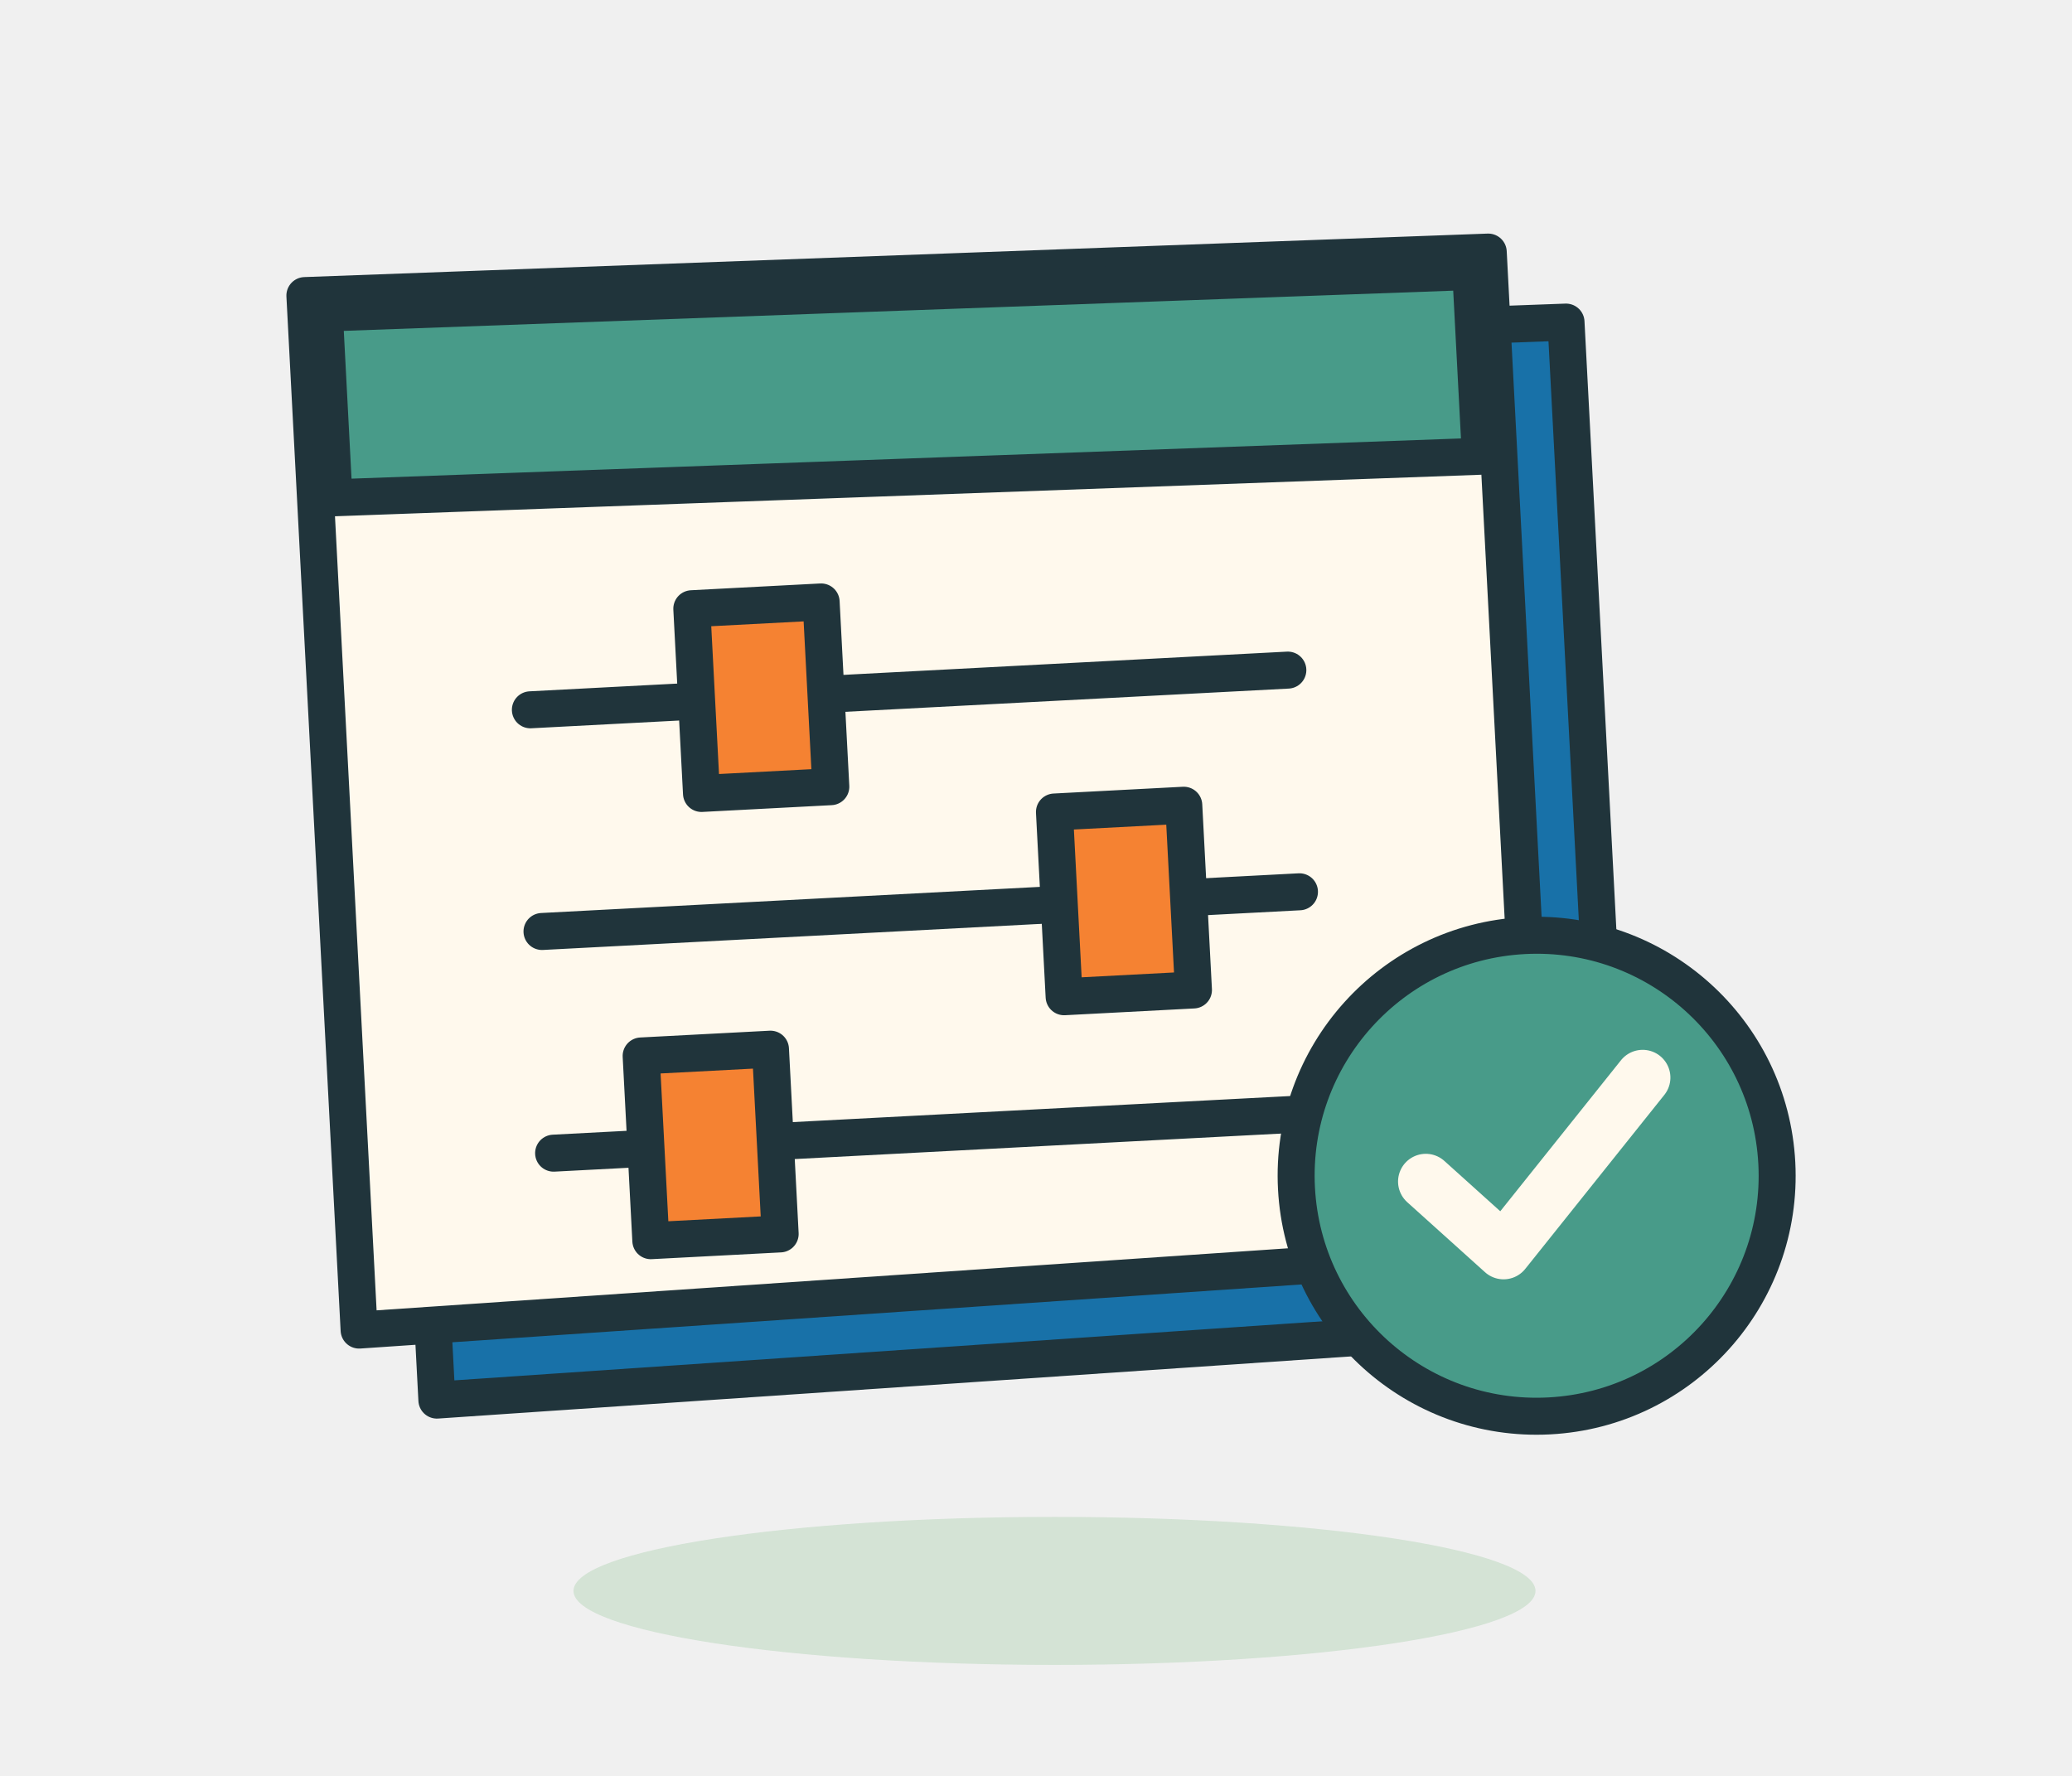
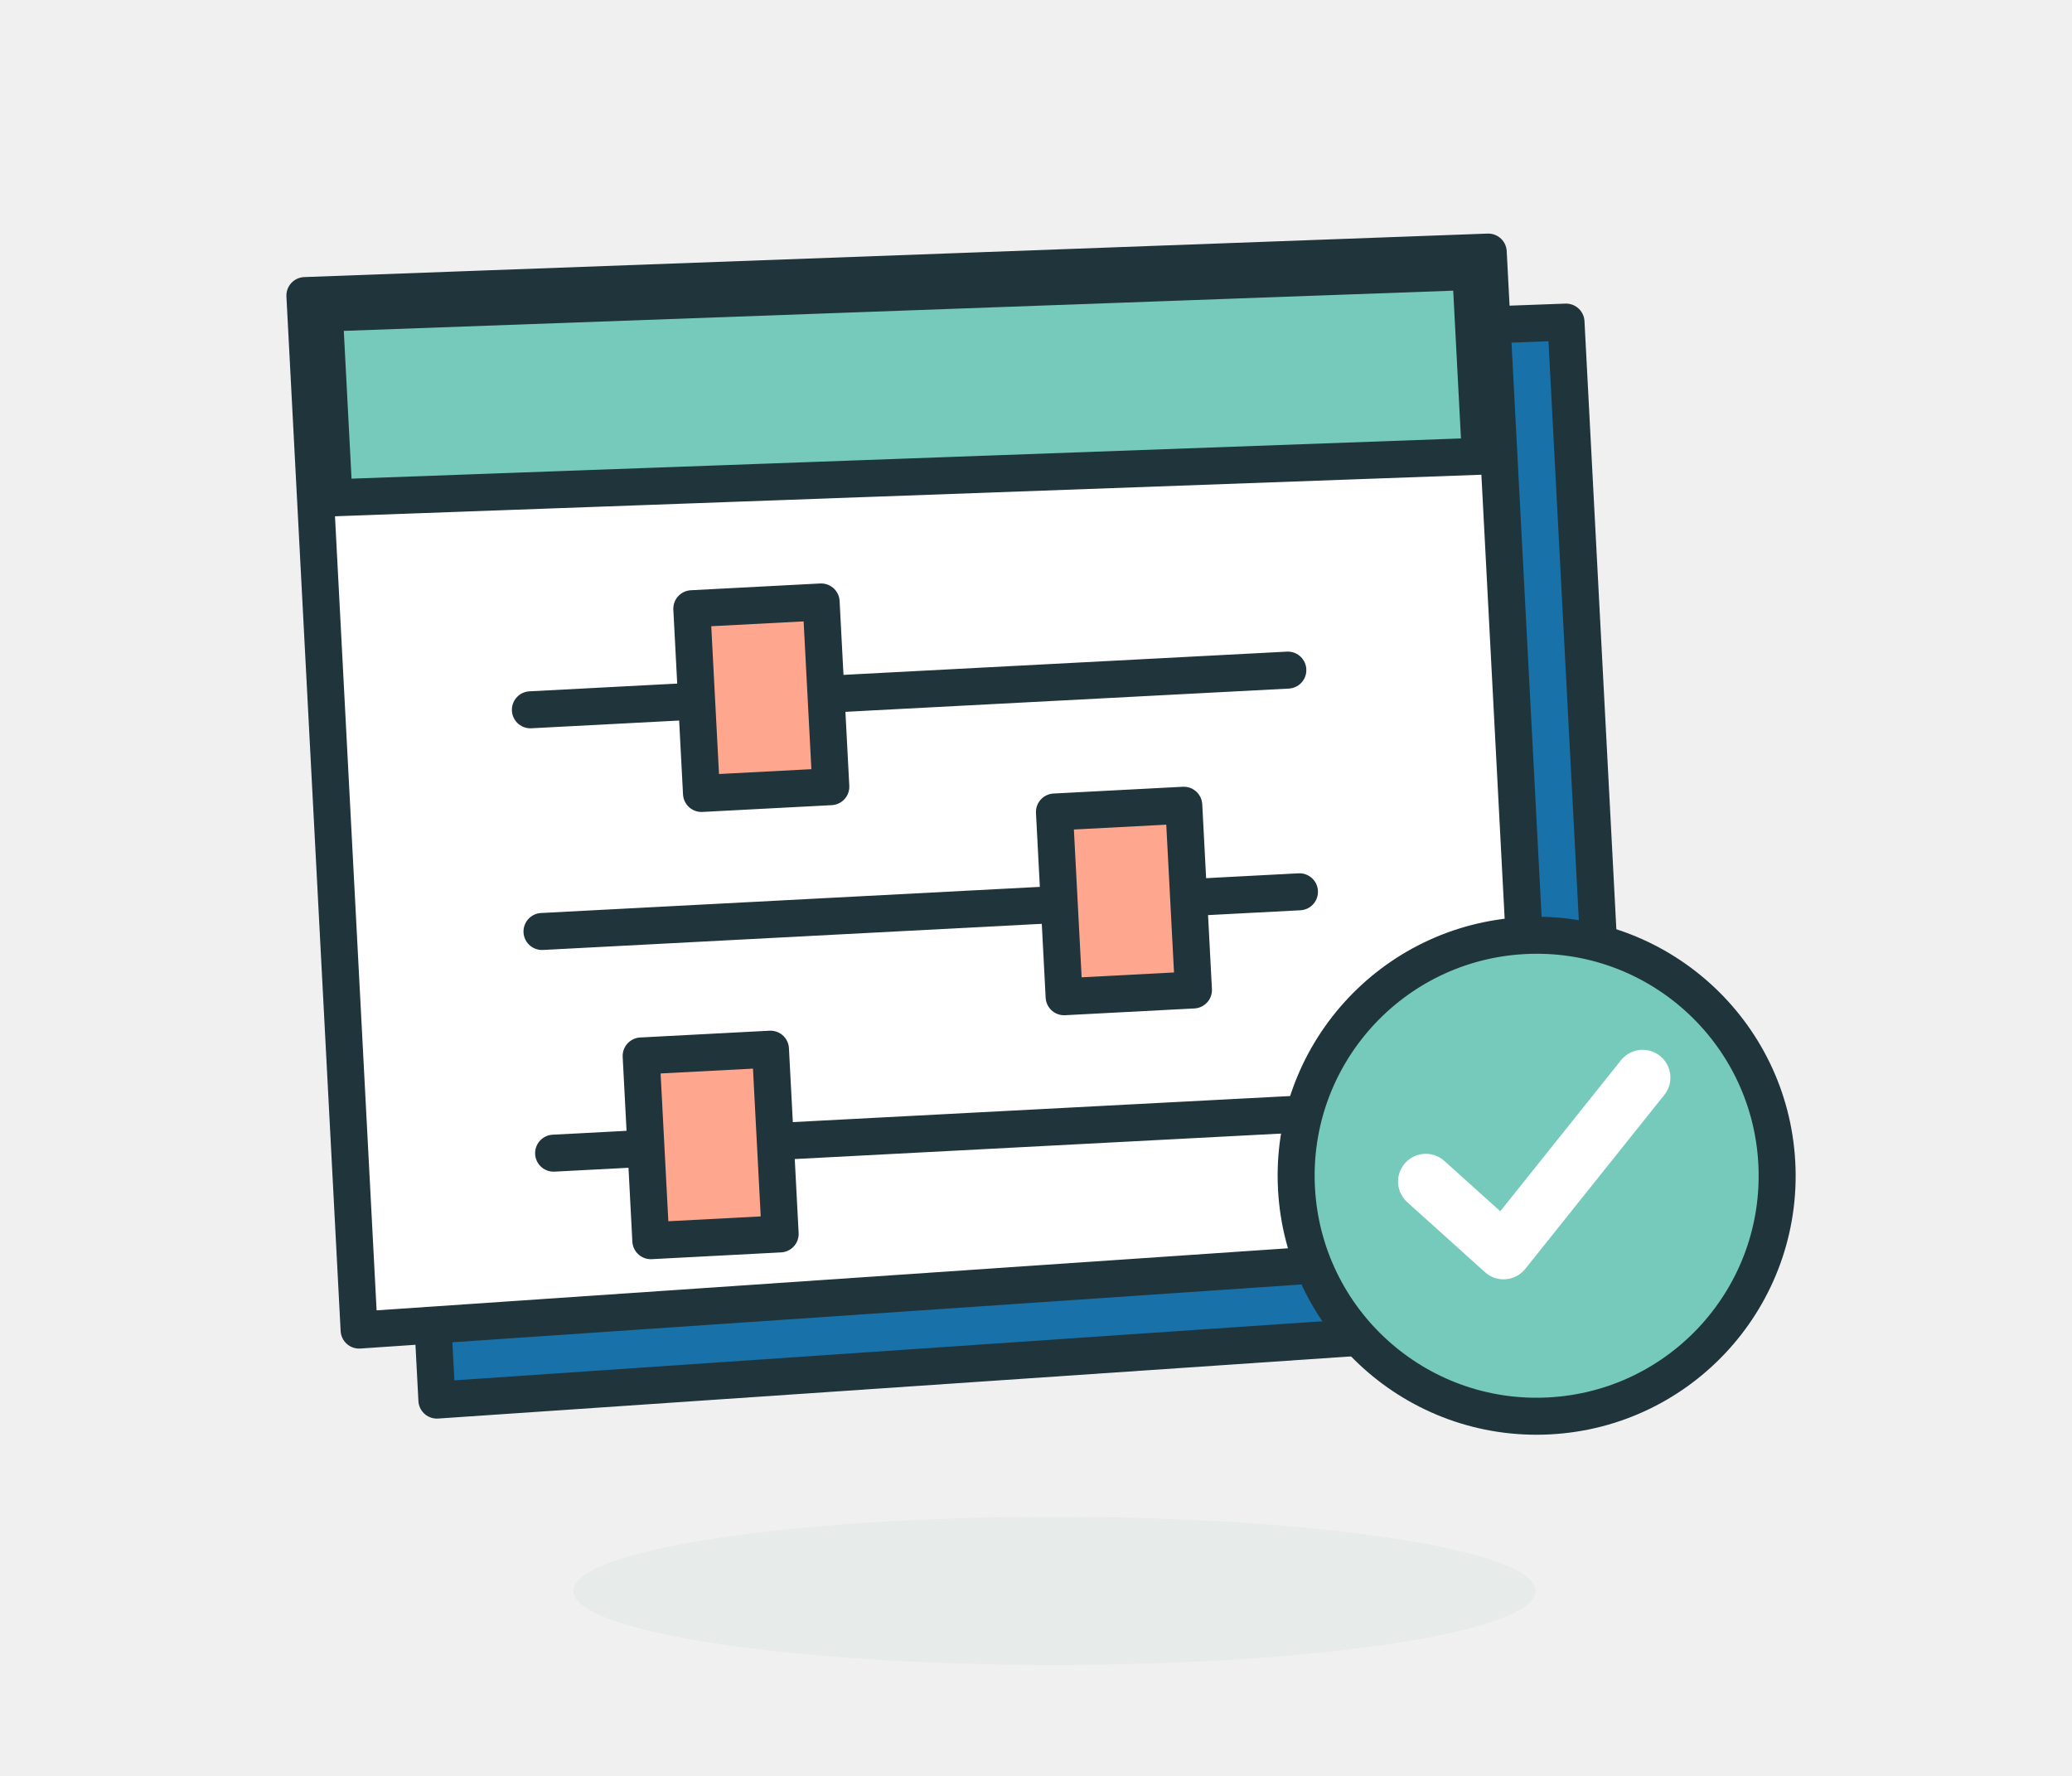
<svg xmlns="http://www.w3.org/2000/svg" viewBox="0 0 112 96" width="112" height="96">
-   <ellipse cx="57" cy="86" rx="26" ry="4" fill="#C7DDC9" opacity=".7" />
+   <ellipse cx="57" cy="86" rx="26" ry="4" fill="#E2E8E6" opacity=".7" />
  <g fill="none" stroke="#20343B" stroke-width="2" stroke-linecap="round" stroke-linejoin="round">
    <g transform="rotate(-3 55 44)">
      <path d="m22 18 64 1 0 54-64 1Z" fill="#1871A8" />
-       <path d="m18 14 64 1 0 54-64 1Z" fill="#FFF9ED" />
-       <path d="m19 15 62 1 0 10-62-1Z" fill="#489B89" />
+       <path d="m18 14 64 1 0 54-64 1Z" fill="#FFFFFF" />
+       <path d="m19 15 62 1 0 10-62-1Z" fill="#76CABB" />
      <path d="m29 37 41 0m-41 12 41 0m-41 12 41 0" fill="none" />
-       <path d="m38 32 7 0 0 10-7 0Zm19 12 7 0 0 10-7 0Zm-23 12 7 0 0 10-7 0Z" fill="#F58232" />
-       <circle cx="82" cy="65" r="13" fill="#489B89" />
-       <path d="m76 65 4 4 8-9" fill="none" stroke="#FFF9ED" stroke-width="3" />
+       <path d="m38 32 7 0 0 10-7 0Zm19 12 7 0 0 10-7 0Zm-23 12 7 0 0 10-7 0Z" fill="#FFA68E" />
+       <circle cx="82" cy="65" r="13" fill="#76CABB" />
+       <path d="m76 65 4 4 8-9" fill="none" stroke="#FFFFFF" stroke-width="3" />
    </g>
  </g>
</svg>
